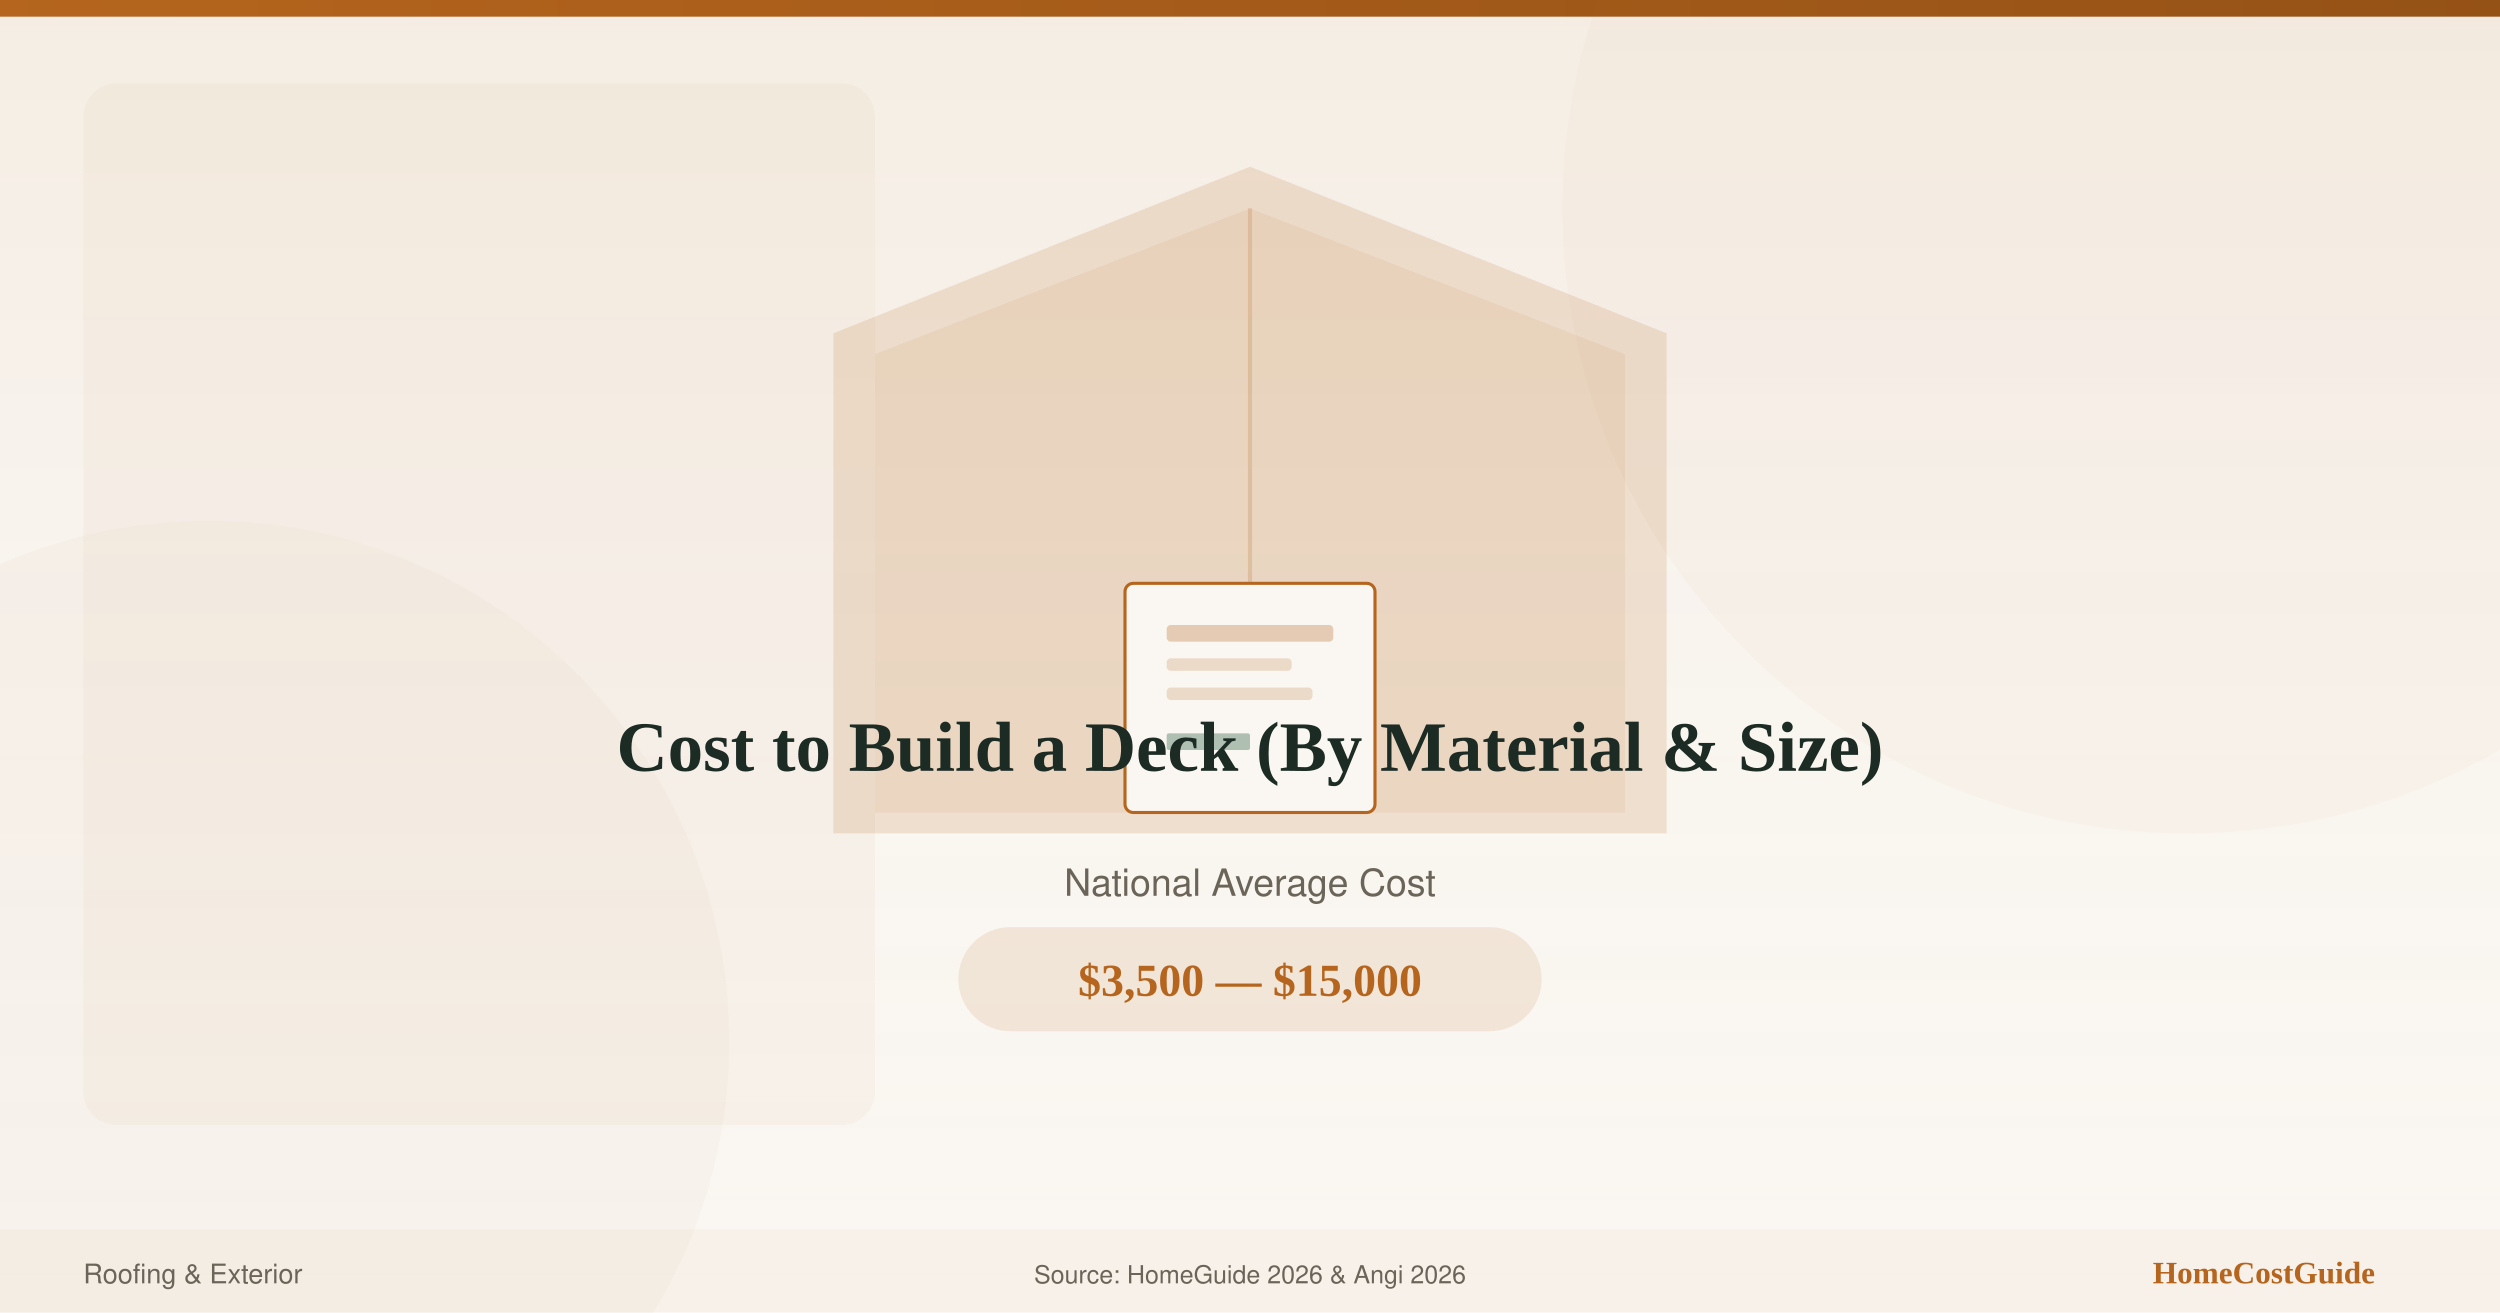
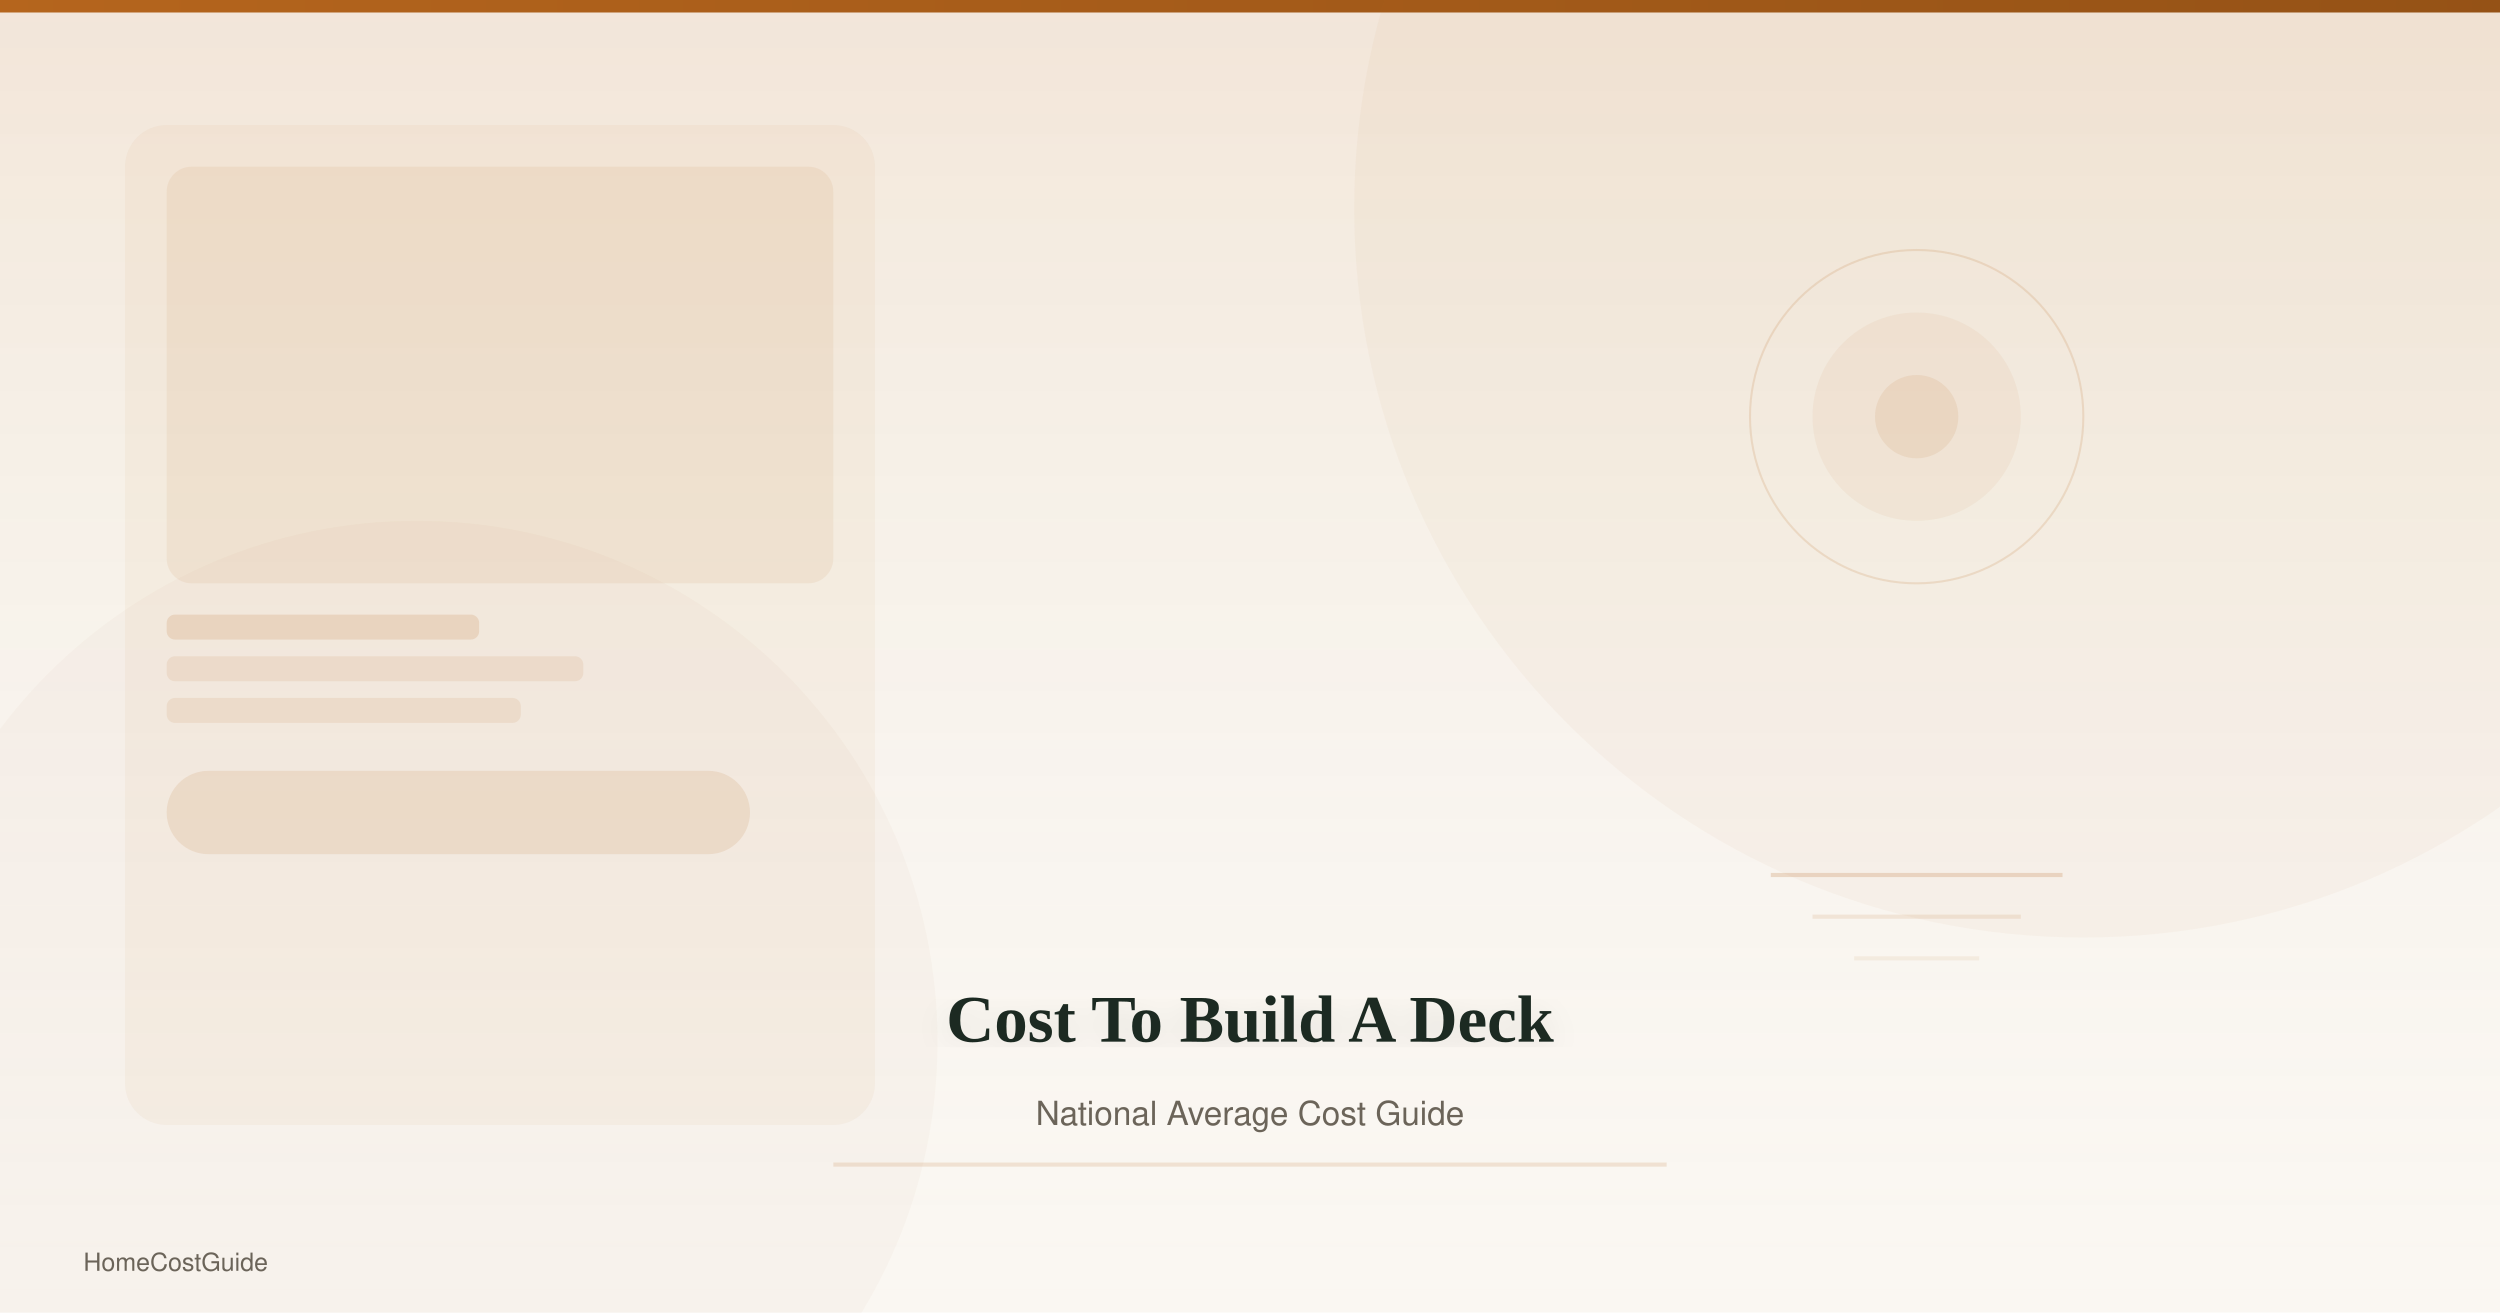
<svg xmlns="http://www.w3.org/2000/svg" viewBox="0 0 1200 630" width="1200" height="630">
  <defs>
    <linearGradient id="bg" x1="0" y1="0" x2="0" y2="1">
-       <stop offset="0%" stop-color="#B5651D" stop-opacity="0.07" />
+       <stop offset="0%" stop-color="#B5651D" stop-opacity="0.12" />
      <stop offset="100%" stop-color="#FAF7F2" stop-opacity="0" />
    </linearGradient>
    <linearGradient id="band" x1="0" y1="0" x2="1" y2="0">
      <stop offset="0%" stop-color="#B5651D" />
      <stop offset="100%" stop-color="#945116" />
    </linearGradient>
+     <filter id="shadow">
+       <feDropShadow dx="0" dy="4" stdDeviation="8" flood-opacity="0.1" />
+     </filter>
  </defs>
  <rect width="1200" height="630" fill="#FAF7F2" />
  <rect width="1200" height="630" fill="url(#bg)" />
-   <rect x="0" y="0" width="1200" height="8" fill="url(#band)" />
-   <circle cx="1050" cy="100" r="300" fill="#B5651D" opacity="0.03" />
-   <circle cx="100" cy="500" r="250" fill="#945116" opacity="0.03" />
-   <rect x="40" y="40" width="380" height="500" rx="16" fill="#B5651D" opacity="0.04" />
-   <path d="M400 160 L600 80 L800 160 L800 400 L400 400 Z" fill="#B5651D" opacity="0.15" />
-   <path d="M420 170 L600 100 L780 170 L780 390 L420 390 Z" fill="#B5651D" opacity="0.08" />
-   <line x1="600" y1="100" x2="600" y2="390" stroke="#B5651D" stroke-width="2" opacity="0.2" />
-   <rect x="540" y="280" width="120" height="110" fill="#FAF7F2" stroke="#B5651D" stroke-width="1.5" rx="4" />
-   <rect x="560" y="300" width="80" height="8" fill="#B5651D" opacity="0.3" rx="2" />
-   <rect x="560" y="316" width="60" height="6" fill="#B5651D" opacity="0.2" rx="2" />
-   <rect x="560" y="330" width="70" height="6" fill="#B5651D" opacity="0.2" rx="2" />
-   <rect x="560" y="352" width="40" height="8" fill="#3F6E52" opacity="0.4" rx="1" />
-   <text x="600" y="370" text-anchor="middle" font-family="Georgia,'Times New Roman',serif" font-size="34" font-weight="700" fill="#1C2B24">
-     <tspan x="600" dy="0">Cost to Build a Deck (By Material &amp; Size)</tspan>
-   </text>
-   <text x="600" y="430" text-anchor="middle" font-family="system-ui,Helvetica,Arial,sans-serif" font-size="18" fill="#6B6459">National Average Cost</text>
-   <rect x="460" y="445" width="280" height="50" rx="25" fill="#B5651D" opacity="0.12" />
-   <text x="600" y="478" text-anchor="middle" font-family="Georgia,'Times New Roman',serif" font-size="22" font-weight="700" fill="#B5651D">$3,500 — $15,000</text>
-   <rect x="0" y="590" width="1200" height="40" fill="#B5651D" opacity="0.04" />
-   <text x="40" y="616" font-family="system-ui,Helvetica,Arial,sans-serif" font-size="13" fill="#6B6459">Roofing &amp; Exterior</text>
-   <text x="1140" y="616" text-anchor="end" font-family="Georgia,'Times New Roman',serif" font-size="15" font-weight="600" fill="#B5651D">HomeCostGuide</text>
-   <text x="600" y="616" text-anchor="middle" font-family="system-ui,Helvetica,Arial,sans-serif" font-size="12" fill="#6B6459">Source: HomeGuide 2026 &amp; Angi 2026</text>
+   <rect x="0" y="0" width="1200" height="6" fill="url(#band)" />
+   <circle cx="1000" cy="100" r="350" fill="#B5651D" opacity="0.04" />
+   <circle cx="200" cy="500" r="250" fill="#945116" opacity="0.03" />
+   <rect x="60" y="60" width="360" height="480" rx="20" fill="#B5651D" opacity="0.05" />
+   <rect x="80" y="80" width="320" height="200" rx="12" fill="#B5651D" opacity="0.08" />
+   <rect x="80" y="295" width="150" height="12" rx="4" fill="#B5651D" opacity="0.15" />
+   <rect x="80" y="315" width="200" height="12" rx="4" fill="#B5651D" opacity="0.1" />
+   <rect x="80" y="335" width="170" height="12" rx="4" fill="#B5651D" opacity="0.1" />
+   <rect x="80" y="370" width="280" height="40" rx="20" fill="#B5651D" opacity="0.12" />
+   <circle cx="920" cy="200" r="80" fill="none" stroke="#B5651D" stroke-width="1" opacity="0.15" />
+   <circle cx="920" cy="200" r="50" fill="#B5651D" opacity="0.06" />
+   <circle cx="920" cy="200" r="20" fill="#B5651D" opacity="0.1" />
+   <line x1="850" y1="420" x2="990" y2="420" stroke="#B5651D" stroke-width="2" opacity="0.2" />
+   <line x1="870" y1="440" x2="970" y2="440" stroke="#B5651D" stroke-width="2" opacity="0.12" />
+   <line x1="890" y1="460" x2="950" y2="460" stroke="#B5651D" stroke-width="2" opacity="0.08" />
+   <text x="600" y="500" text-anchor="middle" font-family="Georgia,'Times New Roman',serif" font-size="32" font-weight="700" fill="#1C2B24" filter="url(#shadow)">Cost To Build A Deck</text>
+   <text x="600" y="540" text-anchor="middle" font-family="system-ui,Helvetica,Arial,sans-serif" font-size="16" fill="#6B6459">National Average Cost Guide</text>
+   <rect x="400" y="558" width="400" height="2" fill="#B5651D" opacity="0.15" />
+   <text x="40" y="610" font-family="system-ui,Helvetica,Arial,sans-serif" font-size="12" fill="#6B6459">HomeCostGuide</text>
</svg>
